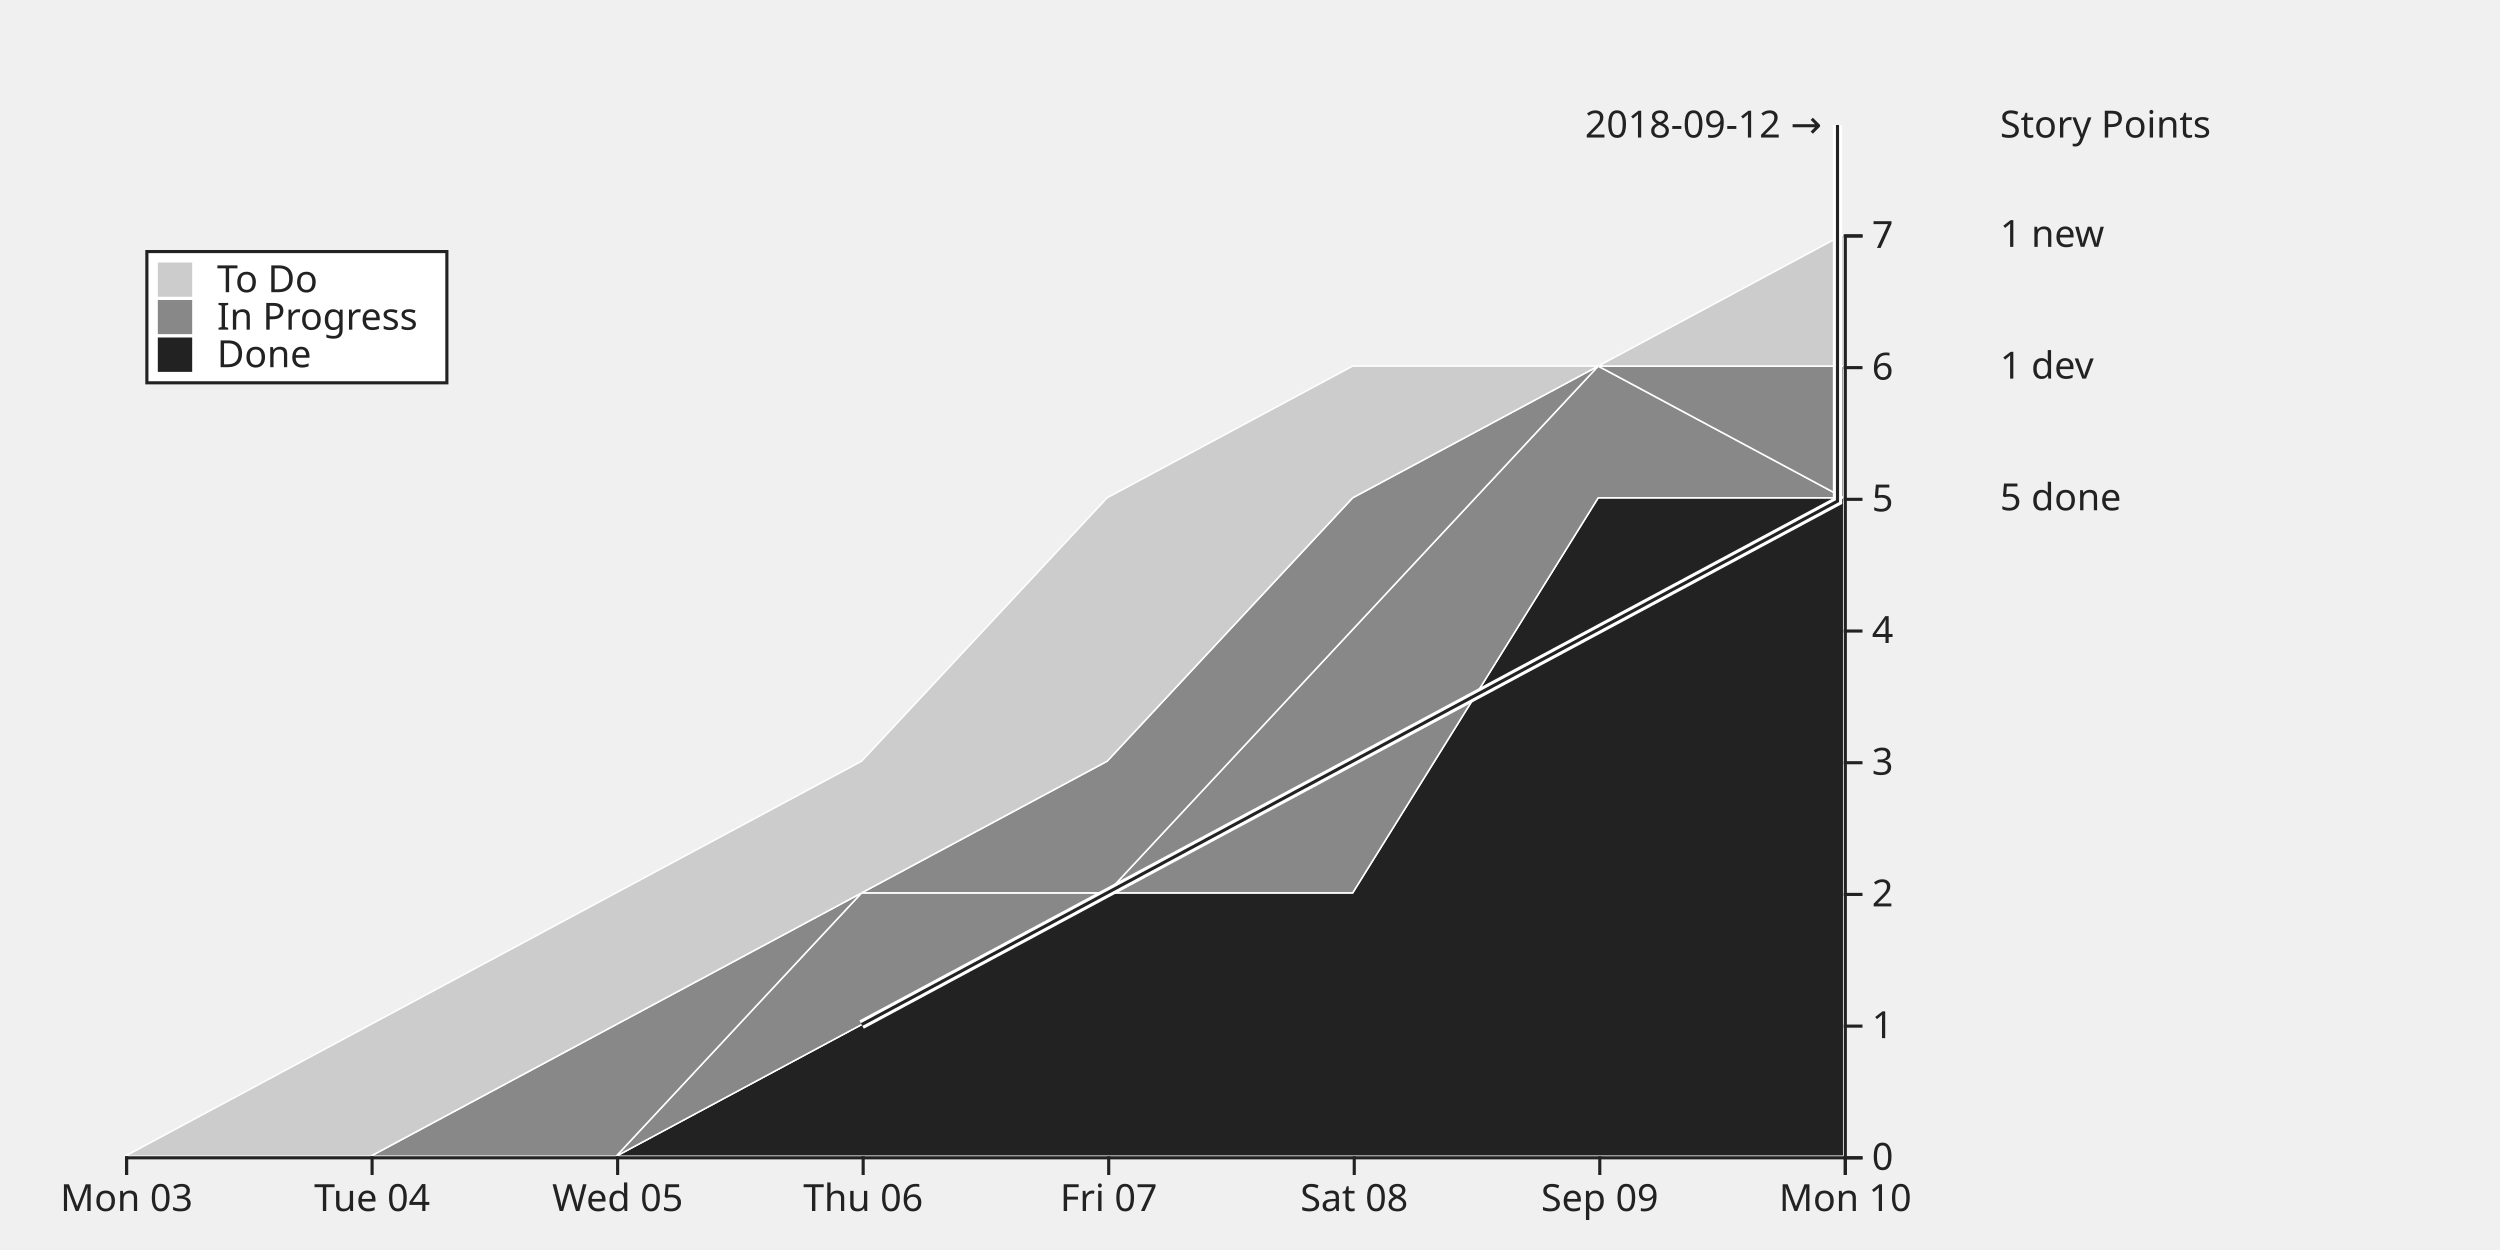
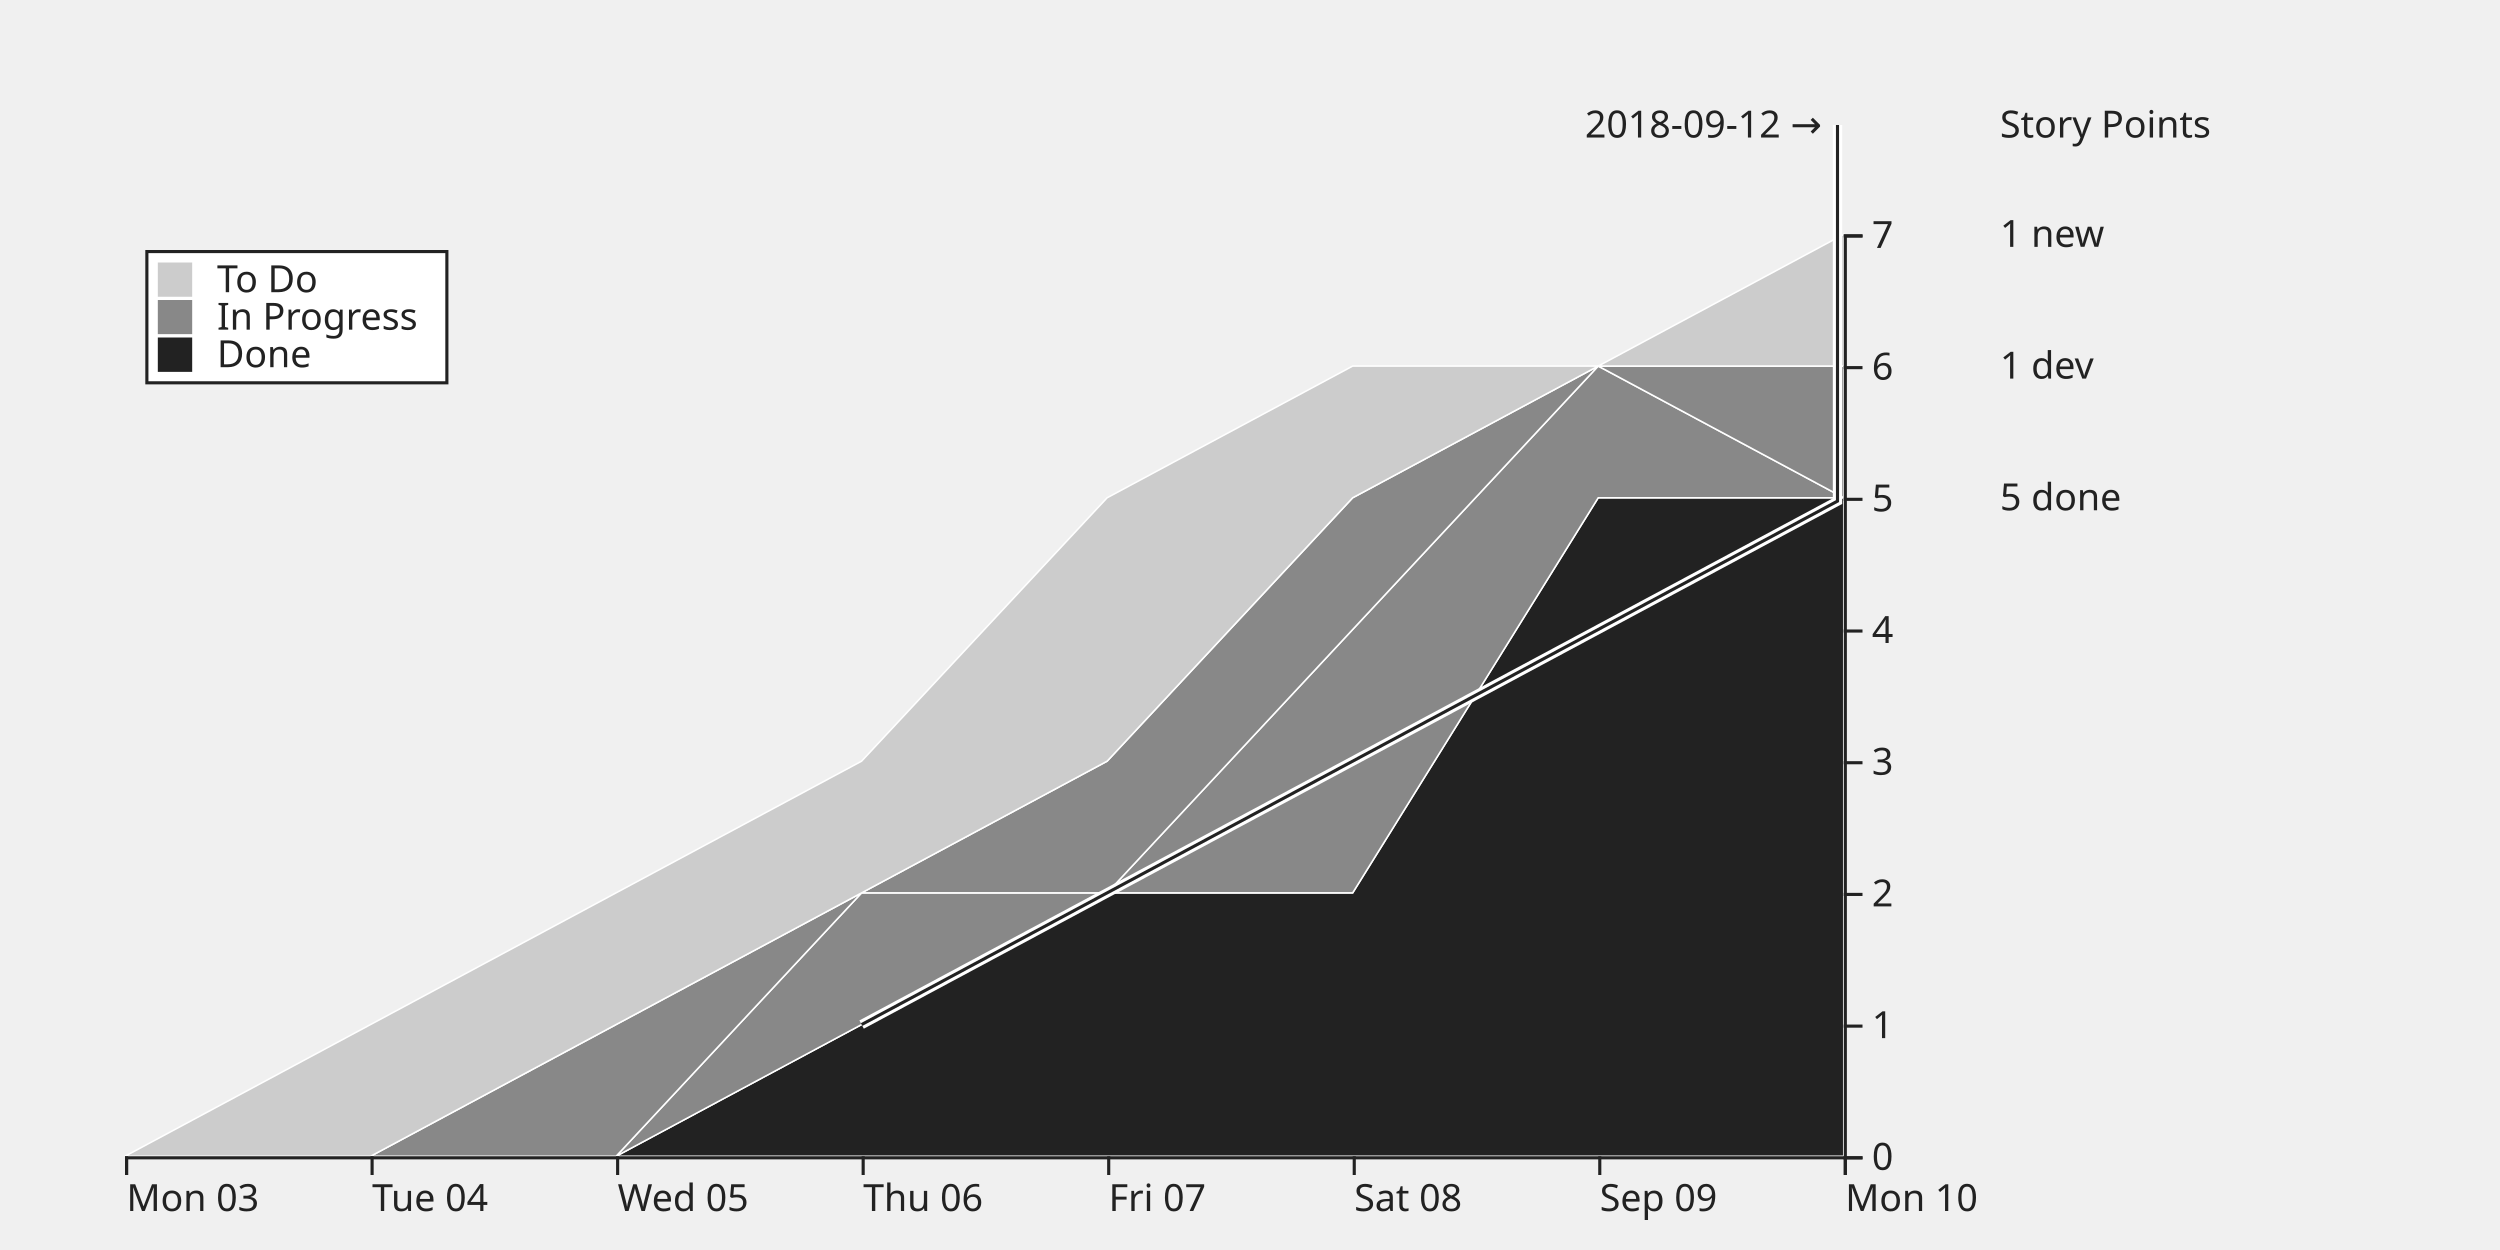
<svg xmlns="http://www.w3.org/2000/svg" width="800" height="400">
  <g transform="translate(40,75)">
    <g class="layer">
      <path class="area" style="fill: #222; stroke: #fff; stroke-width: .5;" d="M0,295L78.571,295L157.143,295L235.714,252.857L314.286,210.714L392.857,210.714L471.429,84.286L550,84.286L550,295L471.429,295L392.857,295L314.286,295L235.714,295L157.143,295L78.571,295L0,295Z" />
      <text x="600" y="84.286" dy="4px" font-size="12px" font-family="sans-serif" style="text-anchor: start; fill: #222;">5 done</text>
    </g>
    <g class="layer">
      <path class="area" style="fill: #888; stroke: #fff; stroke-width: .5;" d="M0,295L78.571,295L157.143,295L235.714,210.714L314.286,210.714L392.857,126.429L471.429,42.143L550,84.286L550,84.286L471.429,84.286L392.857,210.714L314.286,210.714L235.714,252.857L157.143,295L78.571,295L0,295Z" />
    </g>
    <g class="layer">
      <path class="area" style="fill: #888; stroke: #fff; stroke-width: .5;" d="M0,295L78.571,295L157.143,252.857L235.714,210.714L314.286,168.571L392.857,84.286L471.429,42.143L550,42.143L550,84.286L471.429,42.143L392.857,126.429L314.286,210.714L235.714,210.714L157.143,295L78.571,295L0,295Z" />
      <text x="600" y="42.143" dy="4px" font-size="12px" font-family="sans-serif" style="text-anchor: start; fill: #222;">1 dev</text>
    </g>
    <g class="layer">
      <path class="area" style="fill: #ccc; stroke: #fff; stroke-width: .5;" d="M0,295L78.571,252.857L157.143,210.714L235.714,168.571L314.286,84.286L392.857,42.143L471.429,42.143L550,0L550,42.143L471.429,42.143L392.857,84.286L314.286,168.571L235.714,210.714L157.143,252.857L78.571,295L0,295Z" />
      <text x="600" y="0" dy="4px" font-size="12px" font-family="sans-serif" style="text-anchor: start; fill: #222;">1 new</text>
    </g>
    <path d="M235.714,252.857L548,85.358L548,-35" fill="none" style="stroke-width: 3; stroke: #fff;" />
    <path d="M235.714,252.857L548,85.358L548,-35" fill="none" style="stroke-width: 1; stroke: #222;" />
    <text x="543" y="-35" dy="4px" font-size="12" font-family="sans-serif" style="text-anchor: end; fill: #222;">2018-09-12 →</text>
    <g transform="translate(0,295)" fill="none" font-size="10" font-family="sans-serif" text-anchor="middle">
      <path class="domain" stroke="currentColor" d="M0.5,6V0.5H550.5V6" style="stroke: #222;" />
      <g class="tick" opacity="1" transform="translate(0.5,0)">
        <line stroke="currentColor" y2="6" style="stroke: #222;" />
-         <text fill="currentColor" y="9" dy="0.71em" style="fill: #222;" font-size="12px" font-family="sans-serif">Mon 03</text>
+         <text fill="currentColor" y="9" dy="0.71em" style="fill: #222; text-anchor: start;" font-size="12px" font-family="sans-serif">Mon 03</text>
      </g>
      <g class="tick" opacity="1" transform="translate(79.07143,0)">
        <line stroke="currentColor" y2="6" style="stroke: #222;" />
-         <text fill="currentColor" y="9" dy="0.71em" style="fill: #222;" font-size="12px" font-family="sans-serif">Tue 04</text>
+         <text fill="currentColor" y="9" dy="0.71em" style="fill: #222; text-anchor: start;" font-size="12px" font-family="sans-serif">Tue 04</text>
      </g>
      <g class="tick" opacity="1" transform="translate(157.6429,0)">
        <line stroke="currentColor" y2="6" style="stroke: #222;" />
-         <text fill="currentColor" y="9" dy="0.71em" style="fill: #222;" font-size="12px" font-family="sans-serif">Wed 05</text>
+         <text fill="currentColor" y="9" dy="0.71em" style="fill: #222; text-anchor: start;" font-size="12px" font-family="sans-serif">Wed 05</text>
      </g>
      <g class="tick" opacity="1" transform="translate(236.2143,0)">
        <line stroke="currentColor" y2="6" style="stroke: #222;" />
-         <text fill="currentColor" y="9" dy="0.71em" style="fill: #222;" font-size="12px" font-family="sans-serif">Thu 06</text>
+         <text fill="currentColor" y="9" dy="0.71em" style="fill: #222; text-anchor: start;" font-size="12px" font-family="sans-serif">Thu 06</text>
      </g>
      <g class="tick" opacity="1" transform="translate(314.7857,0)">
        <line stroke="currentColor" y2="6" style="stroke: #222;" />
-         <text fill="currentColor" y="9" dy="0.71em" style="fill: #222;" font-size="12px" font-family="sans-serif">Fri 07</text>
+         <text fill="currentColor" y="9" dy="0.71em" style="fill: #222; text-anchor: start;" font-size="12px" font-family="sans-serif">Fri 07</text>
      </g>
      <g class="tick" opacity="1" transform="translate(393.3571,0)">
        <line stroke="currentColor" y2="6" style="stroke: #222;" />
-         <text fill="currentColor" y="9" dy="0.71em" style="fill: #222;" font-size="12px" font-family="sans-serif">Sat 08</text>
+         <text fill="currentColor" y="9" dy="0.71em" style="fill: #222; text-anchor: start;" font-size="12px" font-family="sans-serif">Sat 08</text>
      </g>
      <g class="tick" opacity="1" transform="translate(471.9286,0)">
        <line stroke="currentColor" y2="6" style="stroke: #222;" />
-         <text fill="currentColor" y="9" dy="0.71em" style="fill: #222;" font-size="12px" font-family="sans-serif">Sep 09</text>
+         <text fill="currentColor" y="9" dy="0.71em" style="fill: #222; text-anchor: start;" font-size="12px" font-family="sans-serif">Sep 09</text>
      </g>
      <g class="tick" opacity="1" transform="translate(550.5,0)">
        <line stroke="currentColor" y2="6" style="stroke: #222;" />
-         <text fill="currentColor" y="9" dy="0.71em" style="fill: #222;" font-size="12px" font-family="sans-serif">Mon 10</text>
+         <text fill="currentColor" y="9" dy="0.71em" style="fill: #222; text-anchor: start;" font-size="12px" font-family="sans-serif">Mon 10</text>
      </g>
    </g>
    <g transform="translate(550 ,0)" fill="none" font-size="10" font-family="sans-serif" text-anchor="start">
      <path class="domain" stroke="currentColor" d="M6,295.5H0.5V0.5H6" style="stroke: #222;" />
      <g class="tick" opacity="1" transform="translate(0,295.5)">
        <line stroke="currentColor" x2="6" style="stroke: #222;" />
-         <text fill="currentColor" x="9" dy="0.32em" style="fill: #222;" font-size="12px" font-family="sans-serif">0</text>
+         <text fill="currentColor" x="9" dy="0.32em" style="fill: #222;" text-anchor="start" font-size="12px" font-family="sans-serif">0</text>
      </g>
      <g class="tick" opacity="1" transform="translate(0,253.3571)">
        <line stroke="currentColor" x2="6" style="stroke: #222;" />
-         <text fill="currentColor" x="9" dy="0.32em" style="fill: #222;" font-size="12px" font-family="sans-serif">1</text>
+         <text fill="currentColor" x="9" dy="0.32em" style="fill: #222;" text-anchor="start" font-size="12px" font-family="sans-serif">1</text>
      </g>
      <g class="tick" opacity="1" transform="translate(0,211.2143)">
        <line stroke="currentColor" x2="6" style="stroke: #222;" />
-         <text fill="currentColor" x="9" dy="0.32em" style="fill: #222;" font-size="12px" font-family="sans-serif">2</text>
+         <text fill="currentColor" x="9" dy="0.32em" style="fill: #222;" text-anchor="start" font-size="12px" font-family="sans-serif">2</text>
      </g>
      <g class="tick" opacity="1" transform="translate(0,169.0714)">
        <line stroke="currentColor" x2="6" style="stroke: #222;" />
-         <text fill="currentColor" x="9" dy="0.32em" style="fill: #222;" font-size="12px" font-family="sans-serif">3</text>
+         <text fill="currentColor" x="9" dy="0.32em" style="fill: #222;" text-anchor="start" font-size="12px" font-family="sans-serif">3</text>
      </g>
      <g class="tick" opacity="1" transform="translate(0,126.9286)">
        <line stroke="currentColor" x2="6" style="stroke: #222;" />
-         <text fill="currentColor" x="9" dy="0.32em" style="fill: #222;" font-size="12px" font-family="sans-serif">4</text>
+         <text fill="currentColor" x="9" dy="0.32em" style="fill: #222;" text-anchor="start" font-size="12px" font-family="sans-serif">4</text>
      </g>
      <g class="tick" opacity="1" transform="translate(0,84.78571)">
        <line stroke="currentColor" x2="6" style="stroke: #222;" />
-         <text fill="currentColor" x="9" dy="0.32em" style="fill: #222;" font-size="12px" font-family="sans-serif">5</text>
+         <text fill="currentColor" x="9" dy="0.32em" style="fill: #222;" text-anchor="start" font-size="12px" font-family="sans-serif">5</text>
      </g>
      <g class="tick" opacity="1" transform="translate(0,42.64286)">
        <line stroke="currentColor" x2="6" style="stroke: #222;" />
-         <text fill="currentColor" x="9" dy="0.32em" style="fill: #222;" font-size="12px" font-family="sans-serif">6</text>
+         <text fill="currentColor" x="9" dy="0.32em" style="fill: #222;" text-anchor="start" font-size="12px" font-family="sans-serif">6</text>
      </g>
      <g class="tick" opacity="1" transform="translate(0,0.5)">
        <line stroke="currentColor" x2="6" style="stroke: #222;" />
-         <text fill="currentColor" x="9" dy="0.32em" style="fill: #222;" font-size="12px" font-family="sans-serif">7</text>
+         <text fill="currentColor" x="9" dy="0.32em" style="fill: #222;" text-anchor="start" font-size="12px" font-family="sans-serif">7</text>
      </g>
    </g>
    <rect x="7" y="5.5" width="96" height="42" style="fill: #fff; stroke: #222;" />
    <rect x="10" y="8.5" width="12" height="12" style="fill: #ccc; stroke: #fff;" />
    <text x="29.44" y="14.5" dy="4px" font-size="12px" font-family="sans-serif" style="text-anchor: start; fill: #222;">To Do</text>
    <rect x="10" y="20.5" width="12" height="12" style="fill: #888; stroke: #fff;" />
    <text x="29.44" y="26.5" dy="4px" font-size="12px" font-family="sans-serif" style="text-anchor: start; fill: #222;">In Progress</text>
    <rect x="10" y="32.5" width="12" height="12" style="fill: #222; stroke: #fff;" />
    <text x="29.44" y="38.5" dy="4px" font-size="12px" font-family="sans-serif" style="text-anchor: start; fill: #222;">Done</text>
    <text x="600" y="-35" dy="4px" font-size="12px" font-family="sans-serif" style="text-anchor: start; fill: #222;">Story Points</text>
    <rect fill="#fff" stroke="#222" class="focus-item" width="12" height="12" style="display: none;" />
    <text dy="4px" font-size="12px" font-family="sans-serif" style="text-anchor: start; fill: #222; display: none;" />
    <text dy="4px" font-size="12px" font-family="sans-serif" style="text-anchor: start; fill: #222; display: none;" />
    <text dy="4px" font-size="12px" font-family="sans-serif" style="text-anchor: start; fill: #222; display: none;" />
    <text dy="4px" font-size="12px" font-family="sans-serif" style="text-anchor: start; fill: #222; display: none;" />
    <text dy="4px" font-size="12px" font-family="sans-serif" style="text-anchor: start; fill: #222; display: none;" />
    <text dy="4px" font-size="12px" font-family="sans-serif" style="text-anchor: start; fill: #222; display: none;" />
    <text dy="4px" font-size="12px" font-family="sans-serif" style="text-anchor: start; fill: #222; display: none;" />
    <text dy="4px" font-size="12px" font-family="sans-serif" style="text-anchor: start; fill: #222; display: none;" />
    <text dy="4px" font-size="12px" font-family="sans-serif" style="text-anchor: start; fill: #222; display: none;" />
    <text dy="4px" font-size="12px" font-family="sans-serif" style="text-anchor: start; fill: #222; display: none;" />
    <text dy="4px" font-size="12px" font-family="sans-serif" style="text-anchor: start; fill: #222; display: none;" />
    <text dy="4px" font-size="12px" font-family="sans-serif" style="text-anchor: start; fill: #222; display: none;" />
    <text dy="4px" font-size="12px" font-family="sans-serif" style="text-anchor: start; fill: #222; display: none;" />
    <text dy="4px" font-size="12px" font-family="sans-serif" style="text-anchor: start; fill: #222; display: none;" />
    <text dy="4px" font-size="12px" font-family="sans-serif" style="text-anchor: start; fill: #222; display: none;" />
    <text dy="4px" font-size="12px" font-family="sans-serif" style="text-anchor: start; fill: #222; display: none;" />
    <text dy="4px" font-size="12px" font-family="sans-serif" style="text-anchor: start; fill: #222; display: none;" />
    <text dy="4px" font-size="12px" font-family="sans-serif" style="text-anchor: start; fill: #222; display: none;" />
    <text dy="4px" font-size="12px" font-family="sans-serif" style="text-anchor: start; fill: #222; display: none;" />
    <text dy="4px" font-size="12px" font-family="sans-serif" style="text-anchor: start; fill: #222; display: none;" />
    <text dy="4px" font-size="12px" font-family="sans-serif" style="text-anchor: start; fill: #222; display: none;" />
    <text dy="4px" font-size="12px" font-family="sans-serif" style="text-anchor: start; fill: #222; display: none;" />
    <text dy="4px" font-size="12px" font-family="sans-serif" style="text-anchor: start; fill: #222; display: none;" />
    <text dy="4px" font-size="12px" font-family="sans-serif" style="text-anchor: start; fill: #222; display: none;" />
    <text dy="4px" font-size="12px" font-family="sans-serif" style="text-anchor: start; fill: #222; display: none;" />
    <text dy="4px" font-size="12px" font-family="sans-serif" style="text-anchor: start; fill: #222; display: none;" />
    <text dy="4px" font-size="12px" font-family="sans-serif" style="text-anchor: start; fill: #222; display: none;" />
    <text dy="4px" font-size="12px" font-family="sans-serif" style="text-anchor: start; fill: #222; display: none;" />
    <text dy="4px" font-size="12px" font-family="sans-serif" style="text-anchor: start; fill: #222; display: none;" />
    <text dy="4px" font-size="12px" font-family="sans-serif" style="text-anchor: start; fill: #222; display: none;" />
    <text dy="4px" font-size="12px" font-family="sans-serif" style="text-anchor: start; fill: #222; display: none;" />
    <text dy="4px" font-size="12px" font-family="sans-serif" style="text-anchor: start; fill: #222; display: none;" />
    <text dy="4px" font-size="12px" font-family="sans-serif" style="text-anchor: start; fill: #222; display: none;" />
    <text dy="4px" font-size="12px" font-family="sans-serif" style="text-anchor: start; fill: #222; display: none;" />
    <text dy="4px" font-size="12px" font-family="sans-serif" style="text-anchor: start; fill: #222; display: none;" />
    <text dy="4px" font-size="12px" font-family="sans-serif" style="text-anchor: start; fill: #222; display: none;" />
    <text dy="4px" font-size="12px" font-family="sans-serif" style="text-anchor: start; fill: #222; display: none;" />
    <text dy="4px" font-size="12px" font-family="sans-serif" style="text-anchor: start; fill: #222; display: none;" />
    <text dy="4px" font-size="12px" font-family="sans-serif" style="text-anchor: start; fill: #222; display: none;" />
    <text dy="4px" font-size="12px" font-family="sans-serif" style="text-anchor: start; fill: #222; display: none;" />
    <line style="display: none; stroke-width: 3; stroke: #fff;" />
    <line style="display: none; stroke-width: 1; stroke: #222;" />
    <rect width="760" height="295" fill="transparent" />
  </g>
</svg>
